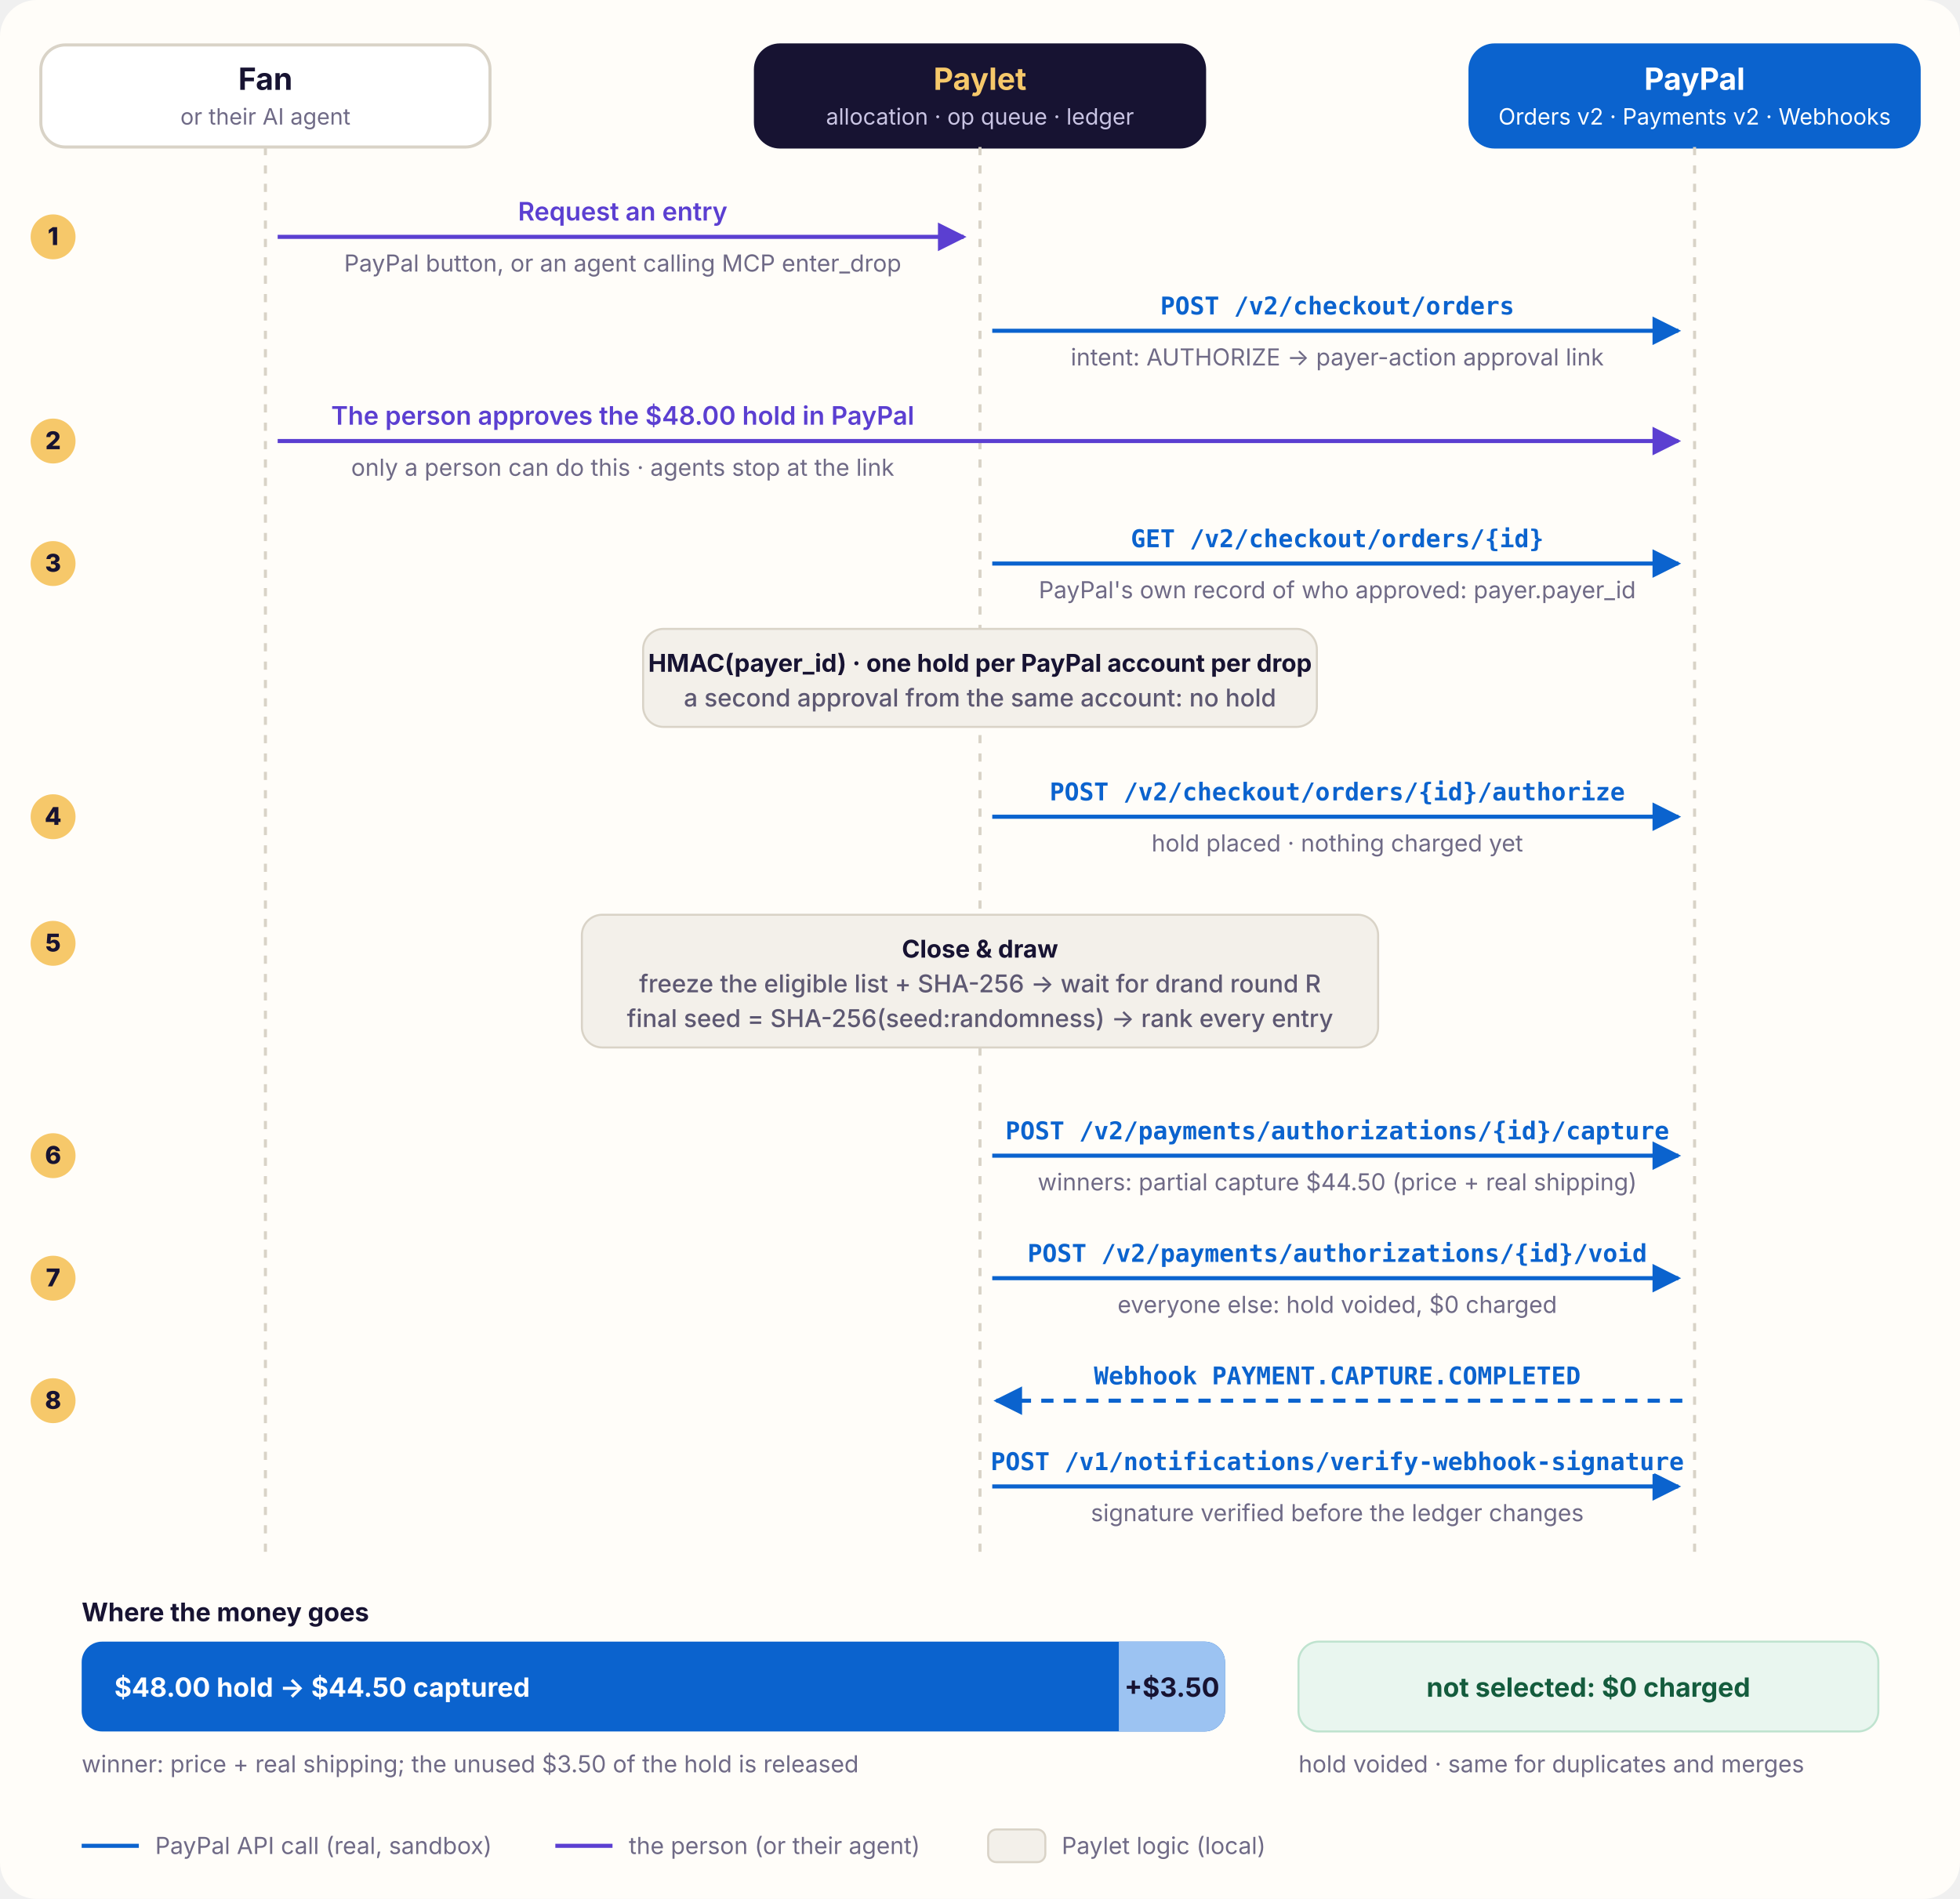
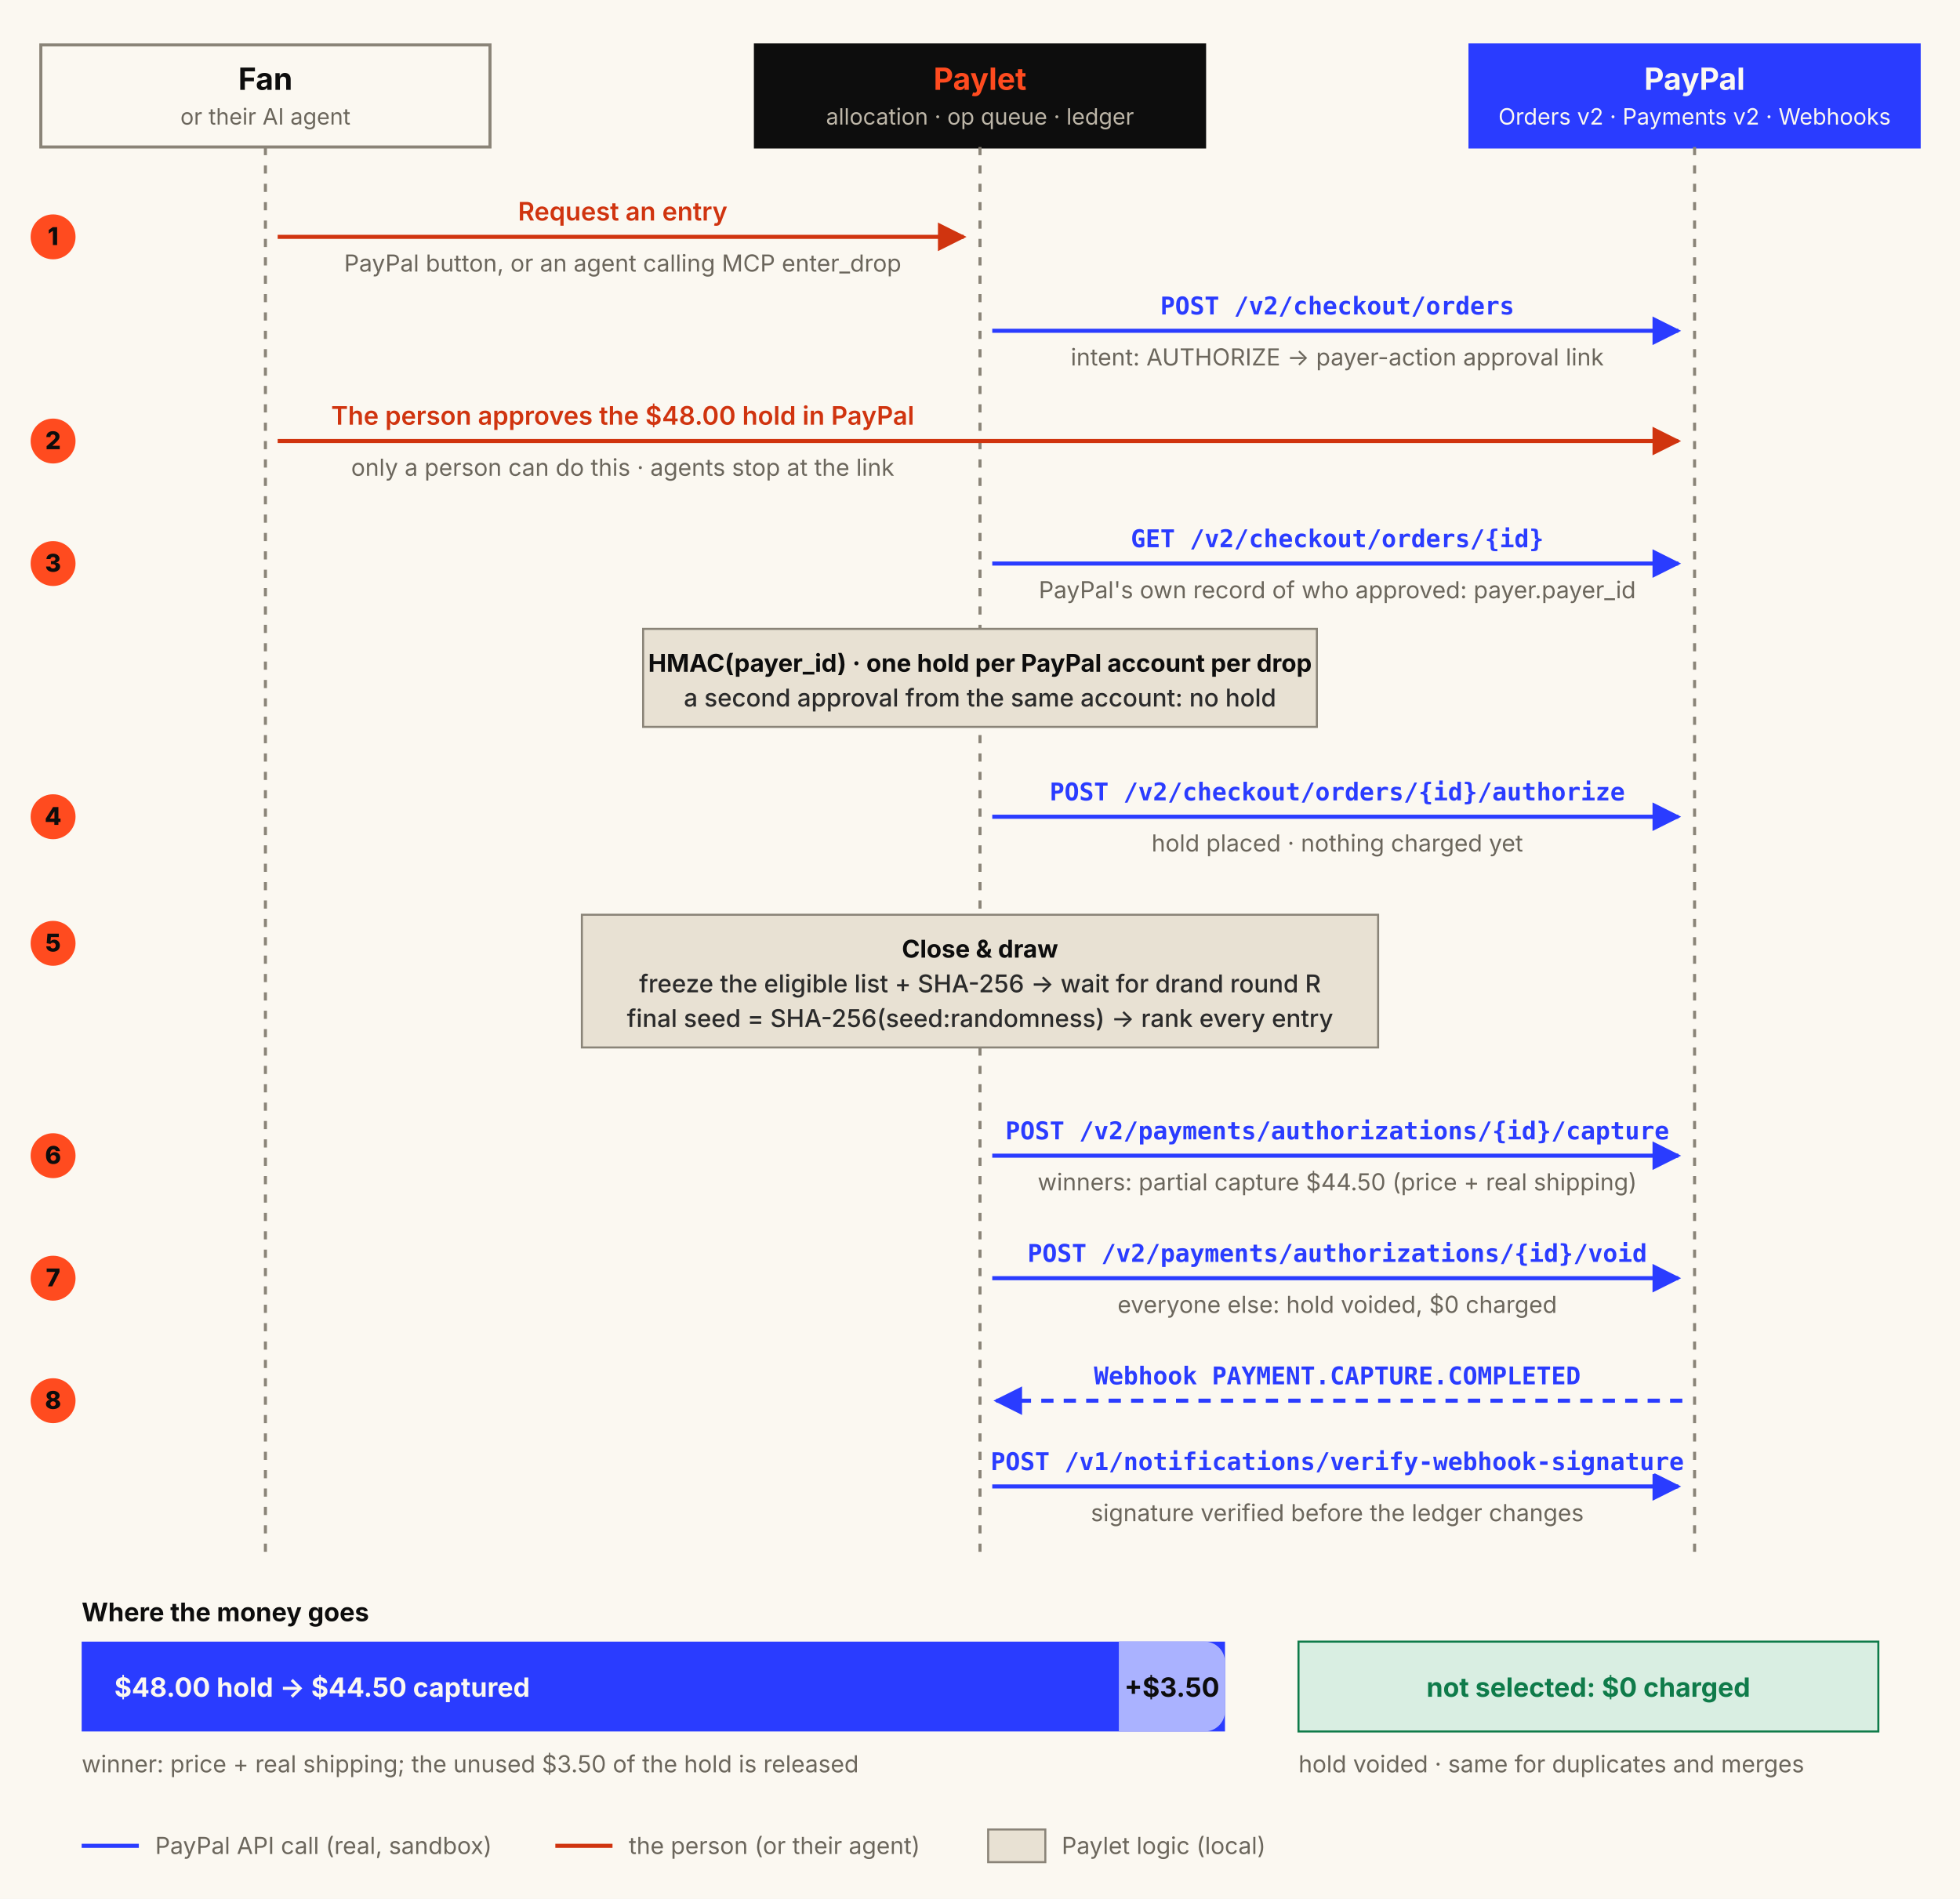
- <svg xmlns="http://www.w3.org/2000/svg" id="paylet-seq" viewBox="0 0 960 930" width="960" height="930" role="img" aria-labelledby="paylet-seq-title paylet-seq-desc" font-family="Inter, ui-sans-serif, system-ui, -apple-system, 'Segoe UI', Roboto, sans-serif">
+ <svg xmlns="http://www.w3.org/2000/svg" id="paylet-seq" viewBox="0 0 960 930" width="960" height="930" role="img" aria-labelledby="paylet-seq-title paylet-seq-desc" font-family="'Inter Tight', Inter, ui-sans-serif, system-ui, -apple-system, 'Segoe UI', Roboto, sans-serif">
  <style>
- #paylet-seq .bg { fill: var(--seq-bg, #fffdf9); }
- #paylet-seq .life { stroke: #d9d3c7; stroke-width: 1.5; stroke-dasharray: 4 5; }
+ #paylet-seq .bg { fill: var(--seq-bg, #fbf8f1); }
+ #paylet-seq .life { stroke: #8a8478; stroke-width: 1.5; stroke-dasharray: 4 5; }
#paylet-seq .hd { stroke-width: 1.5; }
- #paylet-seq .hd.fan { fill: #ffffff; stroke: #d9d3c7; }
- #paylet-seq .hd.paylet { fill: #171332; stroke: #171332; }
- #paylet-seq .hd.paypal { fill: var(--real, #0b63ce); stroke: var(--real, #0b63ce); }
- #paylet-seq .hdt { font-size: 15px; font-weight: 750; fill: #171332; }
- #paylet-seq .hds { font-size: 11px; fill: #6f6a86; }
- #paylet-seq .hdt.paylet { fill: #f6c86a; }
- #paylet-seq .hds.paylet { fill: #c9c4e3; }
- #paylet-seq .hdt.paypal, #paylet-seq .hds.paypal { fill: #ffffff; }
+ #paylet-seq .hd.fan { fill: #fbf8f1; stroke: #8a8478; }
+ #paylet-seq .hd.paylet { fill: #0d0d0d; stroke: #0d0d0d; }
+ #paylet-seq .hd.paypal { fill: var(--real, #2a3cff); stroke: var(--real, #2a3cff); }
+ #paylet-seq .hdt { font-size: 15px; font-weight: 750; fill: #0d0d0d; }
+ #paylet-seq .hds { font-size: 11px; fill: #6b665c; }
+ #paylet-seq .hdt.paylet { fill: #ff4b1f; }
+ #paylet-seq .hds.paylet { fill: #bdb6a8; }
+ #paylet-seq .hdt.paypal, #paylet-seq .hds.paypal { fill: #fbf8f1; }
#paylet-seq .ln { stroke-width: 2; fill: none; }
- #paylet-seq .ln.real { stroke: var(--real, #0b63ce); }
- #paylet-seq .ln.person { stroke: var(--plum, #5b3fd1); }
+ #paylet-seq .ln.real { stroke: var(--real, #2a3cff); }
+ #paylet-seq .ln.person { stroke: var(--plum, #d0340f); }
#paylet-seq .ln.dash { stroke-dasharray: 6 5; }
- #paylet-seq .lbl { font-size: 12.5px; font-weight: 600; paint-order: stroke; stroke: var(--seq-bg, #fffdf9); stroke-width: 4px; stroke-linejoin: round; }
- #paylet-seq .lbl.mono { font-family: ui-monospace, 'SF Mono', Consolas, monospace; font-size: 12px; }
- #paylet-seq .lbl.real { fill: var(--real, #0b63ce); }
- #paylet-seq .lbl.person { fill: var(--plum, #5b3fd1); }
- #paylet-seq .lbl.local { fill: #5d5872; font-weight: 500; font-size: 12px; stroke: none; }
- #paylet-seq .lbl.strong { font-weight: 700; fill: #171332; }
- #paylet-seq .cap { font-size: 11.5px; fill: #6f6a86; }
- #paylet-seq .note { fill: #f3f0ea; stroke: #d9d3c7; stroke-width: 1; }
- #paylet-seq .num { fill: #f6c86a; }
- #paylet-seq .numt { font-size: 12px; font-weight: 800; fill: #171332; }
- #paylet-seq .m-cap { fill: var(--real, #0b63ce); }
- #paylet-seq .m-rel { fill: #9cc3f2; }
- #paylet-seq .m-zero { fill: #e9f6ef; stroke: #bfe3cf; }
- #paylet-seq .mt { font-size: 13px; font-weight: 700; fill: #171332; }
- #paylet-seq .mt.w { fill: #ffffff; }
- #paylet-seq .mt.z { fill: #145c3d; }
+ #paylet-seq .lbl { font-size: 12.5px; font-weight: 600; paint-order: stroke; stroke: var(--seq-bg, #fbf8f1); stroke-width: 4px; stroke-linejoin: round; }
+ #paylet-seq .lbl.mono { font-family: 'JetBrains Mono', ui-monospace, 'SF Mono', Consolas, monospace; font-size: 12px; }
+ #paylet-seq .lbl.real { fill: var(--real, #2a3cff); }
+ #paylet-seq .lbl.person { fill: var(--plum, #d0340f); }
+ #paylet-seq .lbl.local { fill: #2b2b2b; font-weight: 500; font-size: 12px; stroke: none; }
+ #paylet-seq .lbl.strong { font-weight: 700; fill: #0d0d0d; }
+ #paylet-seq .cap { font-size: 11.5px; fill: #6b665c; }
+ #paylet-seq .note { fill: #e8e1d3; stroke: #8a8478; stroke-width: 1; }
+ #paylet-seq .num { fill: #ff4b1f; }
+ #paylet-seq .numt { font-size: 12px; font-weight: 800; fill: #0d0d0d; }
+ #paylet-seq .m-cap { fill: var(--real, #2a3cff); }
+ #paylet-seq .m-rel { fill: #aab2ff; }
+ #paylet-seq .m-zero { fill: #d9eee2; stroke: #0f7b4a; }
+ #paylet-seq .mt { font-size: 13px; font-weight: 700; fill: #0d0d0d; }
+ #paylet-seq .mt.w { fill: #fbf8f1; }
+ #paylet-seq .mt.z { fill: #0f7b4a; }
#paylet-seq.reveal .seq-step { opacity: 0.08; transition: opacity 0.45s ease; }
#paylet-seq.reveal .seq-step.on { opacity: 1; }
</style>
  <defs>
    <marker id="ah-real" viewBox="0 0 10 10" refX="9" refY="5" markerWidth="7" markerHeight="7" orient="auto-start-reverse">
-       <path d="M0 0L10 5L0 10z" fill="#0b63ce" />
+       <path d="M0 0L10 5L0 10z" fill="#2a3cff" />
    </marker>
    <marker id="ah-person" viewBox="0 0 10 10" refX="9" refY="5" markerWidth="7" markerHeight="7" orient="auto-start-reverse">
-       <path d="M0 0L10 5L0 10z" fill="#5b3fd1" />
+       <path d="M0 0L10 5L0 10z" fill="#d0340f" />
    </marker>
  </defs>
-   <rect class="bg" x="0" y="0" width="960" height="930" rx="18" />
-   <rect class="hd fan" x="20" y="22" width="220" height="50" rx="12" />
+   <rect class="bg" x="0" y="0" width="960" height="930" rx="0" />
+   <rect class="hd fan" x="20" y="22" width="220" height="50" rx="0" />
  <text class="hdt fan" x="130" y="44" text-anchor="middle">Fan</text>
  <text class="hds fan" x="130" y="61" text-anchor="middle">or their AI agent</text>
-   <rect class="hd paylet" x="370" y="22" width="220" height="50" rx="12" />
+   <rect class="hd paylet" x="370" y="22" width="220" height="50" rx="0" />
  <text class="hdt paylet" x="480" y="44" text-anchor="middle">Paylet</text>
  <text class="hds paylet" x="480" y="61" text-anchor="middle">allocation · op queue · ledger</text>
-   <rect class="hd paypal" x="720" y="22" width="220" height="50" rx="12" />
+   <rect class="hd paypal" x="720" y="22" width="220" height="50" rx="0" />
  <text class="hdt paypal" x="830" y="44" text-anchor="middle">PayPal</text>
  <text class="hds paypal" x="830" y="61" text-anchor="middle">Orders v2 · Payments v2 · Webhooks</text>
  <line class="life" x1="130" y1="72" x2="130" y2="762" />
  <line class="life" x1="480" y1="72" x2="480" y2="762" />
  <line class="life" x1="830" y1="72" x2="830" y2="762" />
  <g class="seq-step step-1">
    <circle class="num" cx="26" cy="116" r="11" />
    <text class="numt" x="26" y="120" text-anchor="middle">1</text>
    <line class="ln person" x1="136" y1="116" x2="472" y2="116" marker-end="url(#ah-person)" />
    <text class="lbl person" x="305" y="108" text-anchor="middle">Request an entry</text>
    <text class="cap" x="305" y="133" text-anchor="middle">PayPal button, or an agent calling MCP enter_drop</text>
    <line class="ln real" x1="486" y1="162" x2="822" y2="162" marker-end="url(#ah-real)" />
    <text class="lbl real mono" x="655" y="154" text-anchor="middle">POST /v2/checkout/orders</text>
    <text class="cap" x="655" y="179" text-anchor="middle">intent: AUTHORIZE → payer-action approval link</text>
  </g>
  <g class="seq-step step-2">
    <circle class="num" cx="26" cy="216" r="11" />
    <text class="numt" x="26" y="220" text-anchor="middle">2</text>
    <line class="ln person" x1="136" y1="216" x2="822" y2="216" marker-end="url(#ah-person)" />
    <text class="lbl person" x="305" y="208" text-anchor="middle">The person approves the $48.00 hold in PayPal</text>
    <text class="cap" x="305" y="233" text-anchor="middle">only a person can do this · agents stop at the link</text>
  </g>
  <g class="seq-step step-3">
    <circle class="num" cx="26" cy="276" r="11" />
    <text class="numt" x="26" y="280" text-anchor="middle">3</text>
    <line class="ln real" x1="486" y1="276" x2="822" y2="276" marker-end="url(#ah-real)" />
    <text class="lbl real mono" x="655" y="268" text-anchor="middle">GET /v2/checkout/orders/{id}</text>
    <text class="cap" x="655" y="293" text-anchor="middle">PayPal's own record of who approved: payer.payer_id</text>
-     <rect class="note" x="315" y="308" width="330" height="48" rx="10" />
+     <rect class="note" x="315" y="308" width="330" height="48" rx="0" />
    <text class="lbl local strong" x="480" y="329" text-anchor="middle">HMAC(payer_id) · one hold per PayPal account per drop</text>
    <text class="lbl local" x="480" y="346" text-anchor="middle">a second approval from the same account: no hold</text>
  </g>
  <g class="seq-step step-4">
    <circle class="num" cx="26" cy="400" r="11" />
    <text class="numt" x="26" y="404" text-anchor="middle">4</text>
    <line class="ln real" x1="486" y1="400" x2="822" y2="400" marker-end="url(#ah-real)" />
    <text class="lbl real mono" x="655" y="392" text-anchor="middle">POST /v2/checkout/orders/{id}/authorize</text>
    <text class="cap" x="655" y="417" text-anchor="middle">hold placed · nothing charged yet</text>
  </g>
  <g class="seq-step step-5">
    <circle class="num" cx="26" cy="462" r="11" />
    <text class="numt" x="26" y="466" text-anchor="middle">5</text>
-     <rect class="note" x="285" y="448" width="390" height="65" rx="10" />
+     <rect class="note" x="285" y="448" width="390" height="65" rx="0" />
    <text class="lbl local strong" x="480" y="469" text-anchor="middle">Close &amp; draw</text>
    <text class="lbl local" x="480" y="486" text-anchor="middle">freeze the eligible list + SHA-256 → wait for drand round R</text>
    <text class="lbl local" x="480" y="503" text-anchor="middle">final seed = SHA-256(seed:randomness) → rank every entry</text>
  </g>
  <g class="seq-step step-6">
    <circle class="num" cx="26" cy="566" r="11" />
    <text class="numt" x="26" y="570" text-anchor="middle">6</text>
    <line class="ln real" x1="486" y1="566" x2="822" y2="566" marker-end="url(#ah-real)" />
    <text class="lbl real mono" x="655" y="558" text-anchor="middle">POST /v2/payments/authorizations/{id}/capture</text>
    <text class="cap" x="655" y="583" text-anchor="middle">winners: partial capture $44.50 (price + real shipping)</text>
  </g>
  <g class="seq-step step-7">
    <circle class="num" cx="26" cy="626" r="11" />
    <text class="numt" x="26" y="630" text-anchor="middle">7</text>
    <line class="ln real" x1="486" y1="626" x2="822" y2="626" marker-end="url(#ah-real)" />
    <text class="lbl real mono" x="655" y="618" text-anchor="middle">POST /v2/payments/authorizations/{id}/void</text>
    <text class="cap" x="655" y="643" text-anchor="middle">everyone else: hold voided, $0 charged</text>
  </g>
  <g class="seq-step step-8">
    <circle class="num" cx="26" cy="686" r="11" />
    <text class="numt" x="26" y="690" text-anchor="middle">8</text>
    <line class="ln real dash" x1="824" y1="686" x2="488" y2="686" marker-end="url(#ah-real)" />
    <text class="lbl real mono" x="655" y="678" text-anchor="middle">Webhook PAYMENT.CAPTURE.COMPLETED</text>
    <line class="ln real" x1="486" y1="728" x2="822" y2="728" marker-end="url(#ah-real)" />
    <text class="lbl real mono" x="655" y="720" text-anchor="middle">POST /v1/notifications/verify-webhook-signature</text>
    <text class="cap" x="655" y="745" text-anchor="middle">signature verified before the ledger changes</text>
  </g>
  <g class="money">
    <text class="lbl strong" x="40" y="794">Where the money goes</text>
-     <rect class="m-cap" x="40" y="804" width="560" height="44" rx="10" />
+     <rect class="m-cap" x="40" y="804" width="560" height="44" rx="0" />
    <path class="m-rel" d="M548 804h42a10 10 0 0 1 10 10v24a10 10 0 0 1-10 10h-42z" />
    <text class="mt w" x="56" y="831">$48.00 hold → $44.50 captured</text>
    <text class="mt" x="574" y="831" text-anchor="middle">+$3.50</text>
    <text class="cap" x="40" y="868">winner: price + real shipping; the unused $3.50 of the hold is released</text>
-     <rect class="m-zero" x="636" y="804" width="284" height="44" rx="10" />
+     <rect class="m-zero" x="636" y="804" width="284" height="44" rx="0" />
    <text class="mt z" x="778" y="831" text-anchor="middle">not selected: $0 charged</text>
    <text class="cap" x="636" y="868">hold voided · same for duplicates and merges</text>
  </g>
  <g class="legend" transform="translate(40 908)">
    <line class="ln real" x1="0" y1="-4" x2="28" y2="-4" />
    <text class="cap" x="36" y="0">PayPal API call (real, sandbox)</text>
    <line class="ln person" x1="232" y1="-4" x2="260" y2="-4" />
    <text class="cap" x="268" y="0">the person (or their agent)</text>
-     <rect class="note" x="444" y="-12" width="28" height="16" rx="4" />
+     <rect class="note" x="444" y="-12" width="28" height="16" rx="0" />
    <text class="cap" x="480" y="0">Paylet logic (local)</text>
  </g>
</svg>
